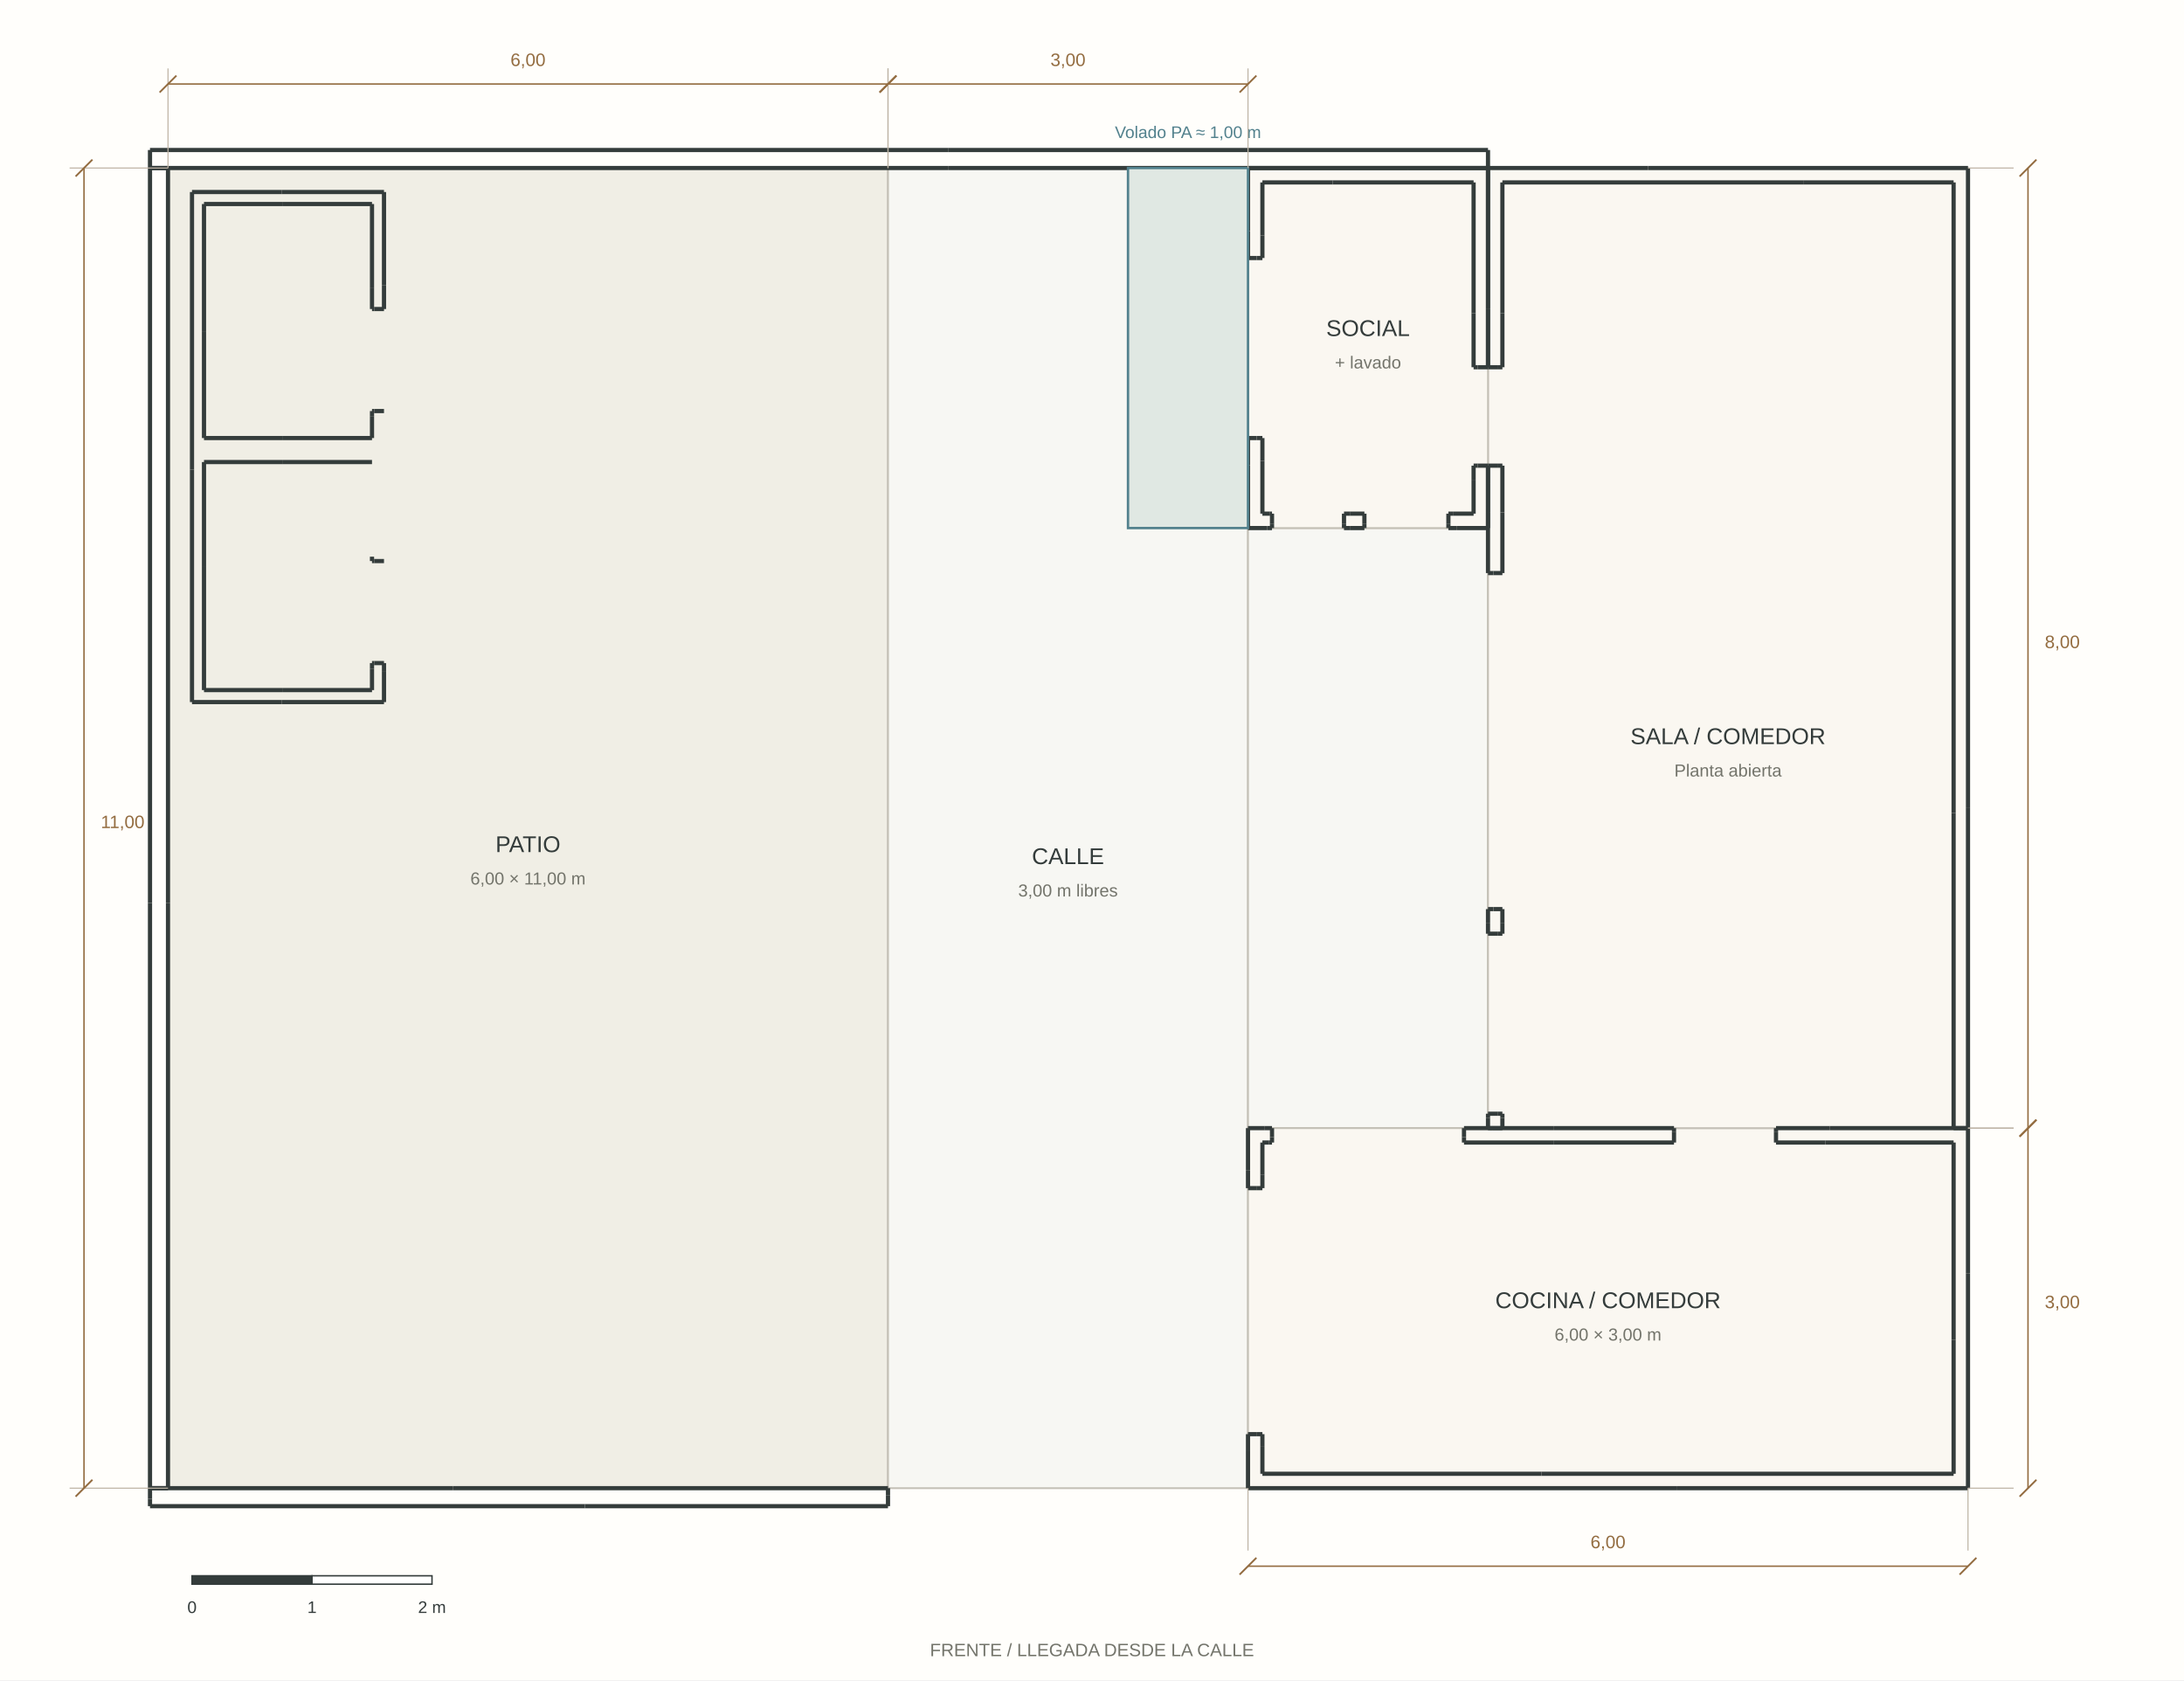
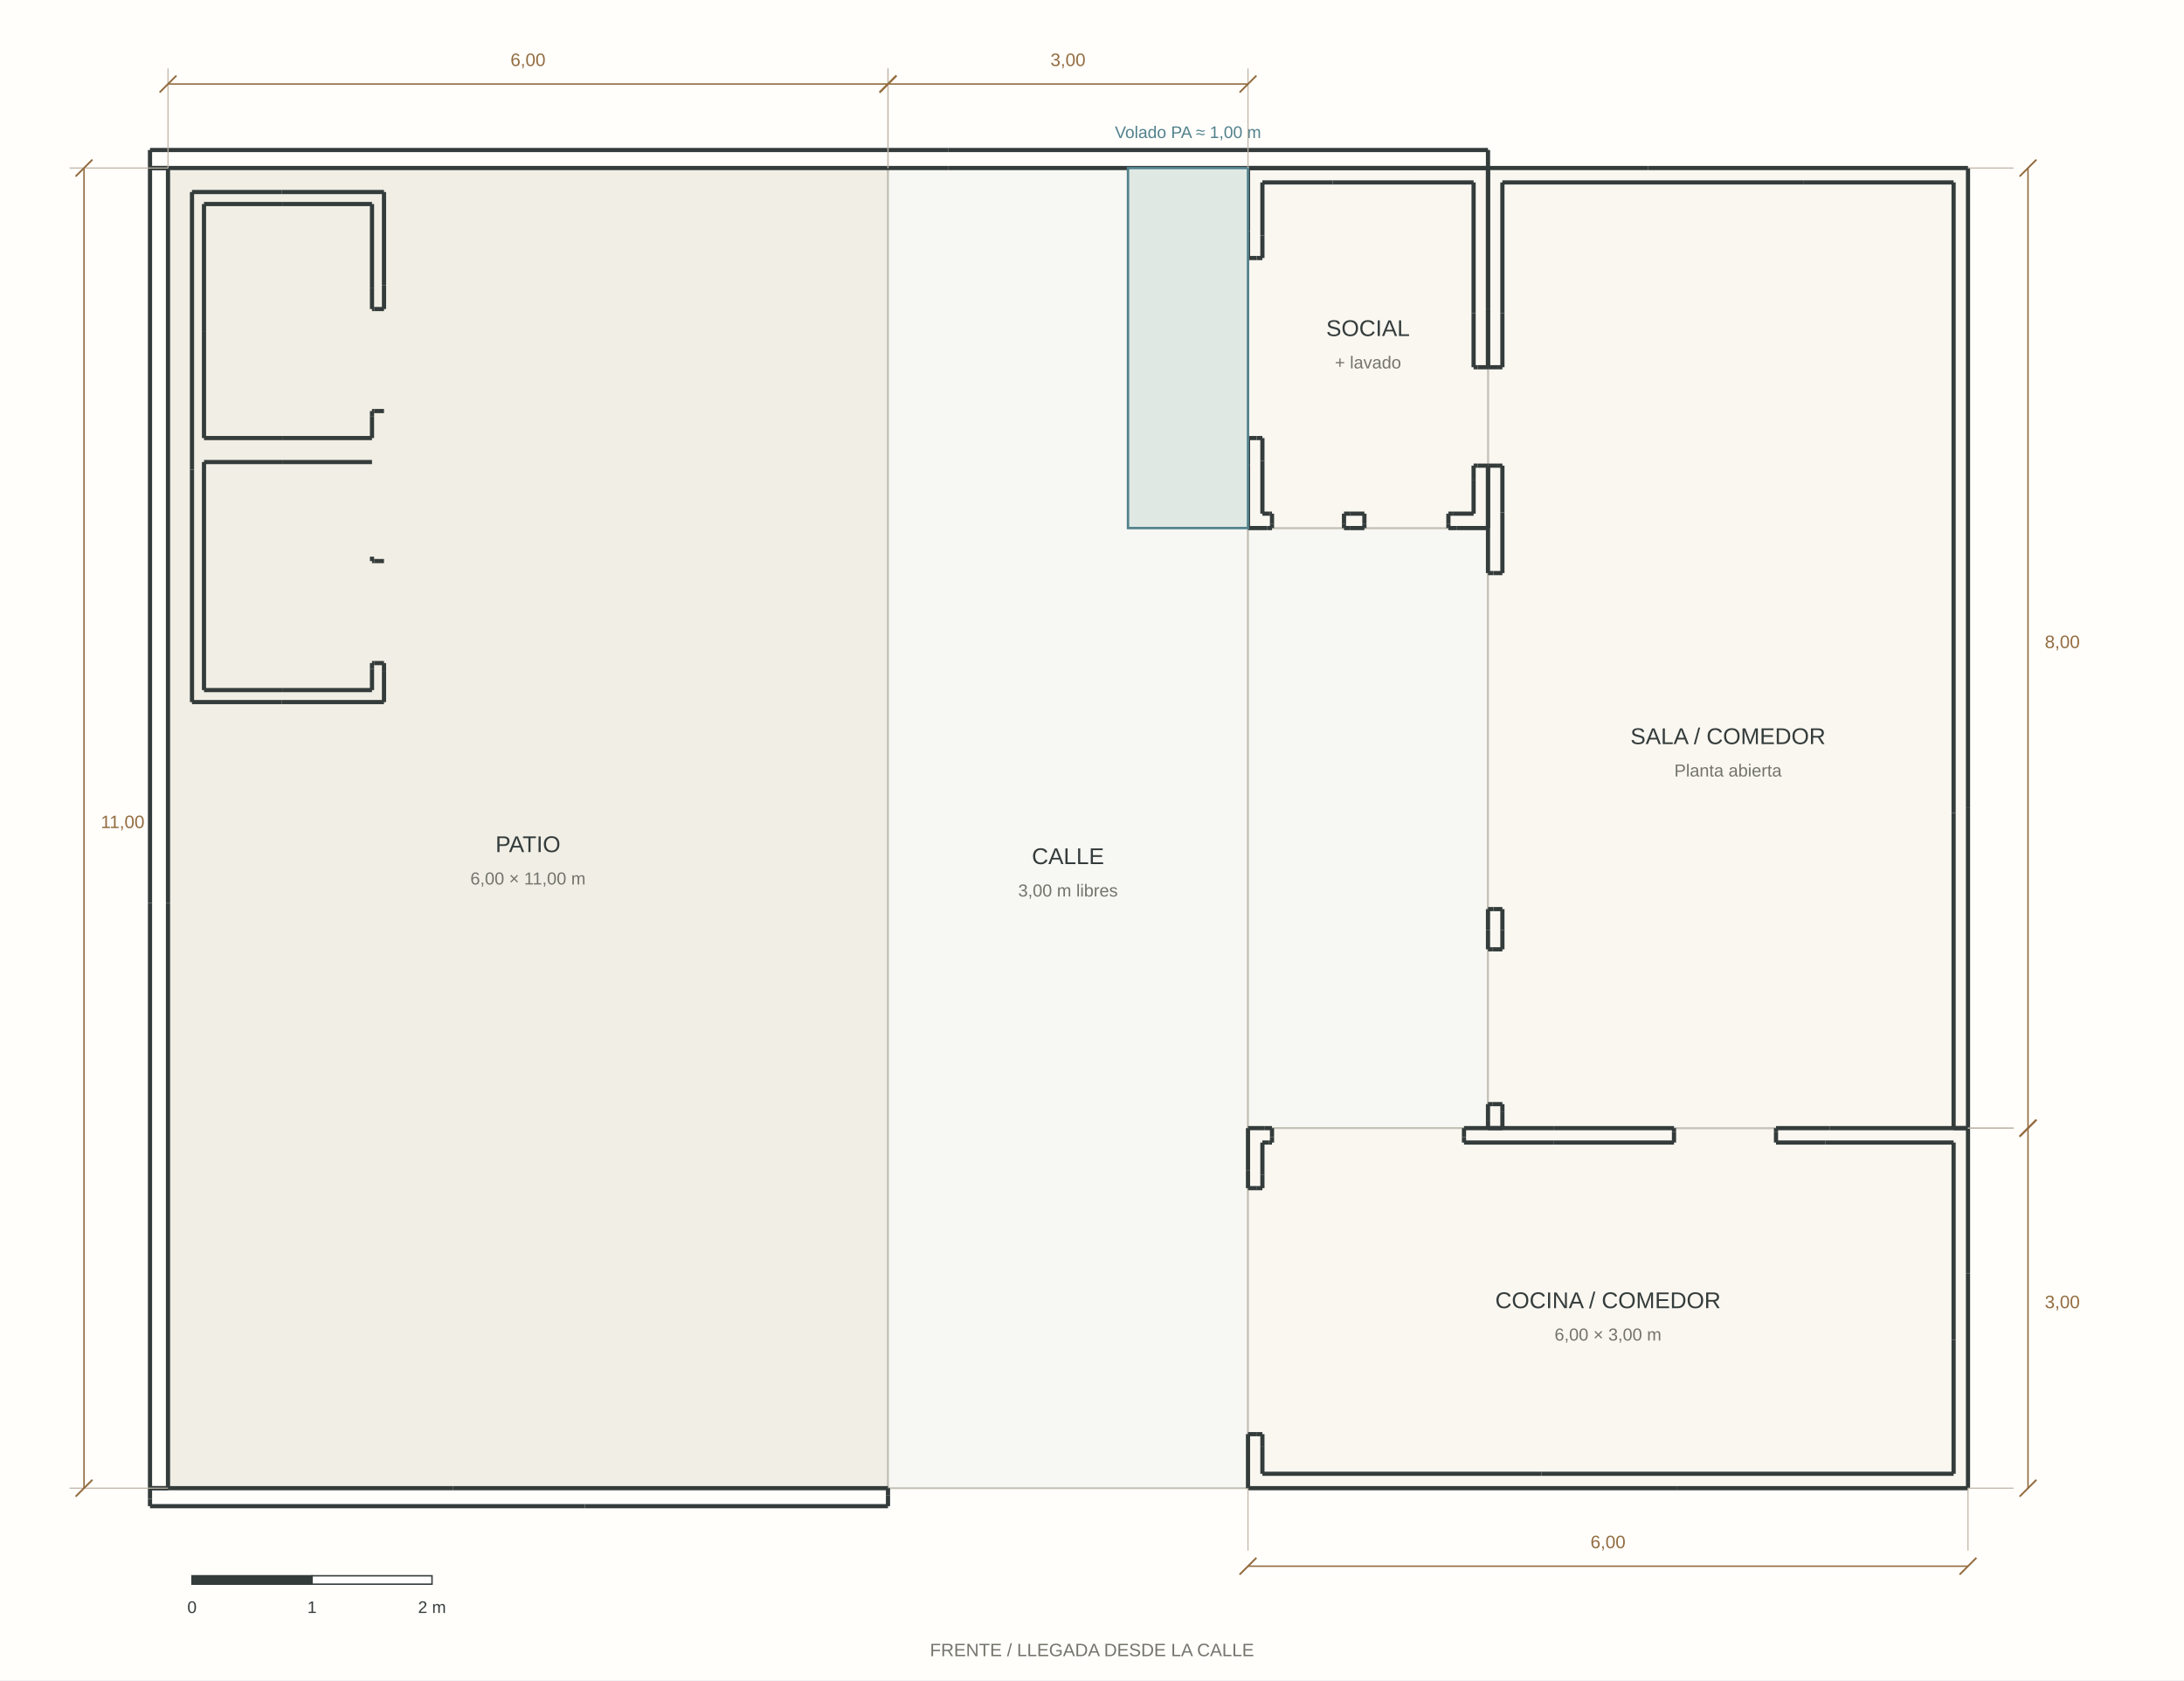
<svg xmlns="http://www.w3.org/2000/svg" viewBox="0 0 1456.0 1120.0" role="img" aria-label="Conjunto y medidas generales">
  <rect width="100%" height="100%" fill="#fffefb" />
  <polygon points="112.0,992.0 592.0,992.0 592.0,112.0 112.0,112.0" fill="#f0eee5" stroke="#c4c0b6" stroke-width="1.2" />
  <polygon points="592.0,992.0 832.0,992.0 832.0,112.0 592.0,112.0" fill="#f7f7f3" stroke="#c4c0b6" stroke-width="1.2" />
  <polygon points="832.0,752.0 992.0,752.0 992.0,352.0 832.0,352.0" fill="#f7f7f3" stroke="#c4c0b6" stroke-width="1.2" />
  <polygon points="832.0,992.0 1312.0,992.0 1312.0,752.0 832.0,752.0" fill="#faf7f1" stroke="#c4c0b6" stroke-width="1.2" />
  <polygon points="992.0,752.0 1312.0,752.0 1312.0,112.0 992.0,112.0" fill="#faf7f1" stroke="#c4c0b6" stroke-width="1.2" />
  <polygon points="832.0,352.0 992.0,352.0 992.0,112.0 832.0,112.0" fill="#faf7f1" stroke="#c4c0b6" stroke-width="1.2" />
+   <polyline points="992.0,746.667 992.0,736.0" fill="none" stroke="#343c3b" stroke-width="2.8" />
+   <polyline points="992.0,752.0 992.0,746.667" fill="none" stroke="#343c3b" stroke-width="2.8" />
+   <polyline points="995.2,736.0 992.0,736.0" fill="none" stroke="#343c3b" stroke-width="2.8" />
+   <polyline points="1001.6,736.0 995.2,736.0" fill="none" stroke="#343c3b" stroke-width="2.8" />
+   <polyline points="1001.6,741.333 1001.6,736.0" fill="none" stroke="#343c3b" stroke-width="2.8" />
+   <polyline points="1001.6,752.0 1001.6,741.333" fill="none" stroke="#343c3b" stroke-width="2.8" />
+   <polyline points="995.2,752.0 992.0,752.0" fill="none" stroke="#343c3b" stroke-width="2.8" />
+   <polyline points="1001.6,752.0 995.2,752.0" fill="none" stroke="#343c3b" stroke-width="2.8" />
  <polyline points="992.0,205.899 992.0,112.0" fill="none" stroke="#343c3b" stroke-width="2.8" />
  <polyline points="992.0,244.8 992.0,205.899" fill="none" stroke="#343c3b" stroke-width="2.8" />
  <polyline points="992.0,341.624 992.0,310.4" fill="none" stroke="#343c3b" stroke-width="2.8" />
  <polyline points="992.0,382.0 992.0,341.624" fill="none" stroke="#343c3b" stroke-width="2.8" />
-   <polyline points="992.0,615.111 992.0,606.0" fill="none" stroke="#343c3b" stroke-width="2.8" />
-   <polyline points="992.0,745.28 992.0,742.4" fill="none" stroke="#343c3b" stroke-width="2.8" />
-   <polyline points="992.0,752.0 992.0,745.28" fill="none" stroke="#343c3b" stroke-width="2.8" />
-   <polyline points="992.0,622.4 992.0,615.111" fill="none" stroke="#343c3b" stroke-width="2.8" />
-   <polyline points="995.2,752.0 992.0,752.0" fill="none" stroke="#343c3b" stroke-width="2.8" />
-   <polyline points="1001.6,752.0 995.2,752.0" fill="none" stroke="#343c3b" stroke-width="2.8" />
+   <polyline points="992.0,619.862 992.0,606.0" fill="none" stroke="#343c3b" stroke-width="2.8" />
+   <polyline points="992.0,632.8 992.0,619.862" fill="none" stroke="#343c3b" stroke-width="2.8" />
+   <polyline points="992.0,112.0 1098.667,112.0" fill="none" stroke="#343c3b" stroke-width="2.8" />
+   <polyline points="1312.0,112.0 1098.667,112.0" fill="none" stroke="#343c3b" stroke-width="2.8" />
+   <polyline points="1312.0,752.0 1312.0,538.667" fill="none" stroke="#343c3b" stroke-width="2.8" />
+   <polyline points="1312.0,538.667 1312.0,112.0" fill="none" stroke="#343c3b" stroke-width="2.8" />
+   <polyline points="1305.6,752.0 1302.4,752.0" fill="none" stroke="#343c3b" stroke-width="2.8" />
+   <polyline points="1312.0,752.0 1305.6,752.0" fill="none" stroke="#343c3b" stroke-width="2.8" />
+   <polyline points="1302.4,752.0 1302.4,541.867" fill="none" stroke="#343c3b" stroke-width="2.8" />
+   <polyline points="1302.4,541.867 1302.4,121.6" fill="none" stroke="#343c3b" stroke-width="2.8" />
+   <polyline points="1302.4,121.6 1202.133,121.6" fill="none" stroke="#343c3b" stroke-width="2.8" />
+   <polyline points="1202.133,121.6 1001.6,121.6" fill="none" stroke="#343c3b" stroke-width="2.8" />
  <polyline points="1001.6,244.8 1001.6,208.711" fill="none" stroke="#343c3b" stroke-width="2.8" />
  <polyline points="1001.6,208.711 1001.6,121.6" fill="none" stroke="#343c3b" stroke-width="2.8" />
  <polyline points="1001.6,341.624 1001.6,310.4" fill="none" stroke="#343c3b" stroke-width="2.8" />
  <polyline points="1001.6,382.0 1001.6,341.624" fill="none" stroke="#343c3b" stroke-width="2.8" />
-   <polyline points="1001.6,615.111 1001.6,606.0" fill="none" stroke="#343c3b" stroke-width="2.8" />
-   <polyline points="1001.6,745.28 1001.6,742.4" fill="none" stroke="#343c3b" stroke-width="2.8" />
-   <polyline points="1001.6,752.0 1001.6,745.28" fill="none" stroke="#343c3b" stroke-width="2.8" />
-   <polyline points="1001.6,622.4 1001.6,615.111" fill="none" stroke="#343c3b" stroke-width="2.8" />
-   <polyline points="1302.4,121.6 1202.133,121.6" fill="none" stroke="#343c3b" stroke-width="2.8" />
-   <polyline points="1202.133,121.6 1001.6,121.6" fill="none" stroke="#343c3b" stroke-width="2.8" />
-   <polyline points="1302.4,752.0 1302.4,541.867" fill="none" stroke="#343c3b" stroke-width="2.8" />
-   <polyline points="1302.4,541.867 1302.4,121.6" fill="none" stroke="#343c3b" stroke-width="2.8" />
-   <polyline points="1305.6,752.0 1302.4,752.0" fill="none" stroke="#343c3b" stroke-width="2.8" />
-   <polyline points="1312.0,752.0 1305.6,752.0" fill="none" stroke="#343c3b" stroke-width="2.8" />
-   <polyline points="1312.0,752.0 1312.0,538.667" fill="none" stroke="#343c3b" stroke-width="2.8" />
-   <polyline points="1312.0,538.667 1312.0,112.0" fill="none" stroke="#343c3b" stroke-width="2.8" />
-   <polyline points="992.0,112.0 1098.667,112.0" fill="none" stroke="#343c3b" stroke-width="2.8" />
-   <polyline points="1312.0,112.0 1098.667,112.0" fill="none" stroke="#343c3b" stroke-width="2.8" />
-   <polyline points="1001.6,742.4 998.72,742.4" fill="none" stroke="#343c3b" stroke-width="2.8" />
-   <polyline points="998.72,742.4 992.0,742.4" fill="none" stroke="#343c3b" stroke-width="2.8" />
-   <polyline points="1001.6,622.4 998.72,622.4" fill="none" stroke="#343c3b" stroke-width="2.8" />
-   <polyline points="998.72,622.4 992.0,622.4" fill="none" stroke="#343c3b" stroke-width="2.8" />
+   <polyline points="1001.6,619.862 1001.6,606.0" fill="none" stroke="#343c3b" stroke-width="2.8" />
+   <polyline points="1001.6,632.8 1001.6,619.862" fill="none" stroke="#343c3b" stroke-width="2.8" />
+   <polyline points="995.2,632.8 992.0,632.8" fill="none" stroke="#343c3b" stroke-width="2.8" />
+   <polyline points="1001.6,632.8 995.2,632.8" fill="none" stroke="#343c3b" stroke-width="2.8" />
  <polyline points="1001.6,310.4 998.788,310.4" fill="none" stroke="#343c3b" stroke-width="2.8" />
  <polyline points="998.788,310.4 992.0,310.4" fill="none" stroke="#343c3b" stroke-width="2.8" />
  <polyline points="1001.6,244.8 998.788,244.8" fill="none" stroke="#343c3b" stroke-width="2.8" />
  <polyline points="998.788,244.8 992.0,244.8" fill="none" stroke="#343c3b" stroke-width="2.8" />
  <polyline points="995.6,382.0 992.0,382.0" fill="none" stroke="#343c3b" stroke-width="2.8" />
  <polyline points="1001.6,382.0 995.6,382.0" fill="none" stroke="#343c3b" stroke-width="2.8" />
  <polyline points="995.6,606.0 992.0,606.0" fill="none" stroke="#343c3b" stroke-width="2.8" />
  <polyline points="1001.6,606.0 995.6,606.0" fill="none" stroke="#343c3b" stroke-width="2.8" />
  <polyline points="832.0,780.0 832.0,752.0" fill="none" stroke="#343c3b" stroke-width="2.8" />
  <polyline points="832.0,792.0 832.0,780.0" fill="none" stroke="#343c3b" stroke-width="2.8" />
  <polyline points="832.0,966.8 832.0,956.0" fill="none" stroke="#343c3b" stroke-width="2.8" />
  <polyline points="832.0,992.0 832.0,966.8" fill="none" stroke="#343c3b" stroke-width="2.8" />
  <polyline points="1312.0,992.0 1118.154,992.0" fill="none" stroke="#343c3b" stroke-width="2.8" />
  <polyline points="1118.154,992.0 832.0,992.0" fill="none" stroke="#343c3b" stroke-width="2.8" />
  <polyline points="848.0,752.0 843.2,752.0" fill="none" stroke="#343c3b" stroke-width="2.8" />
  <polyline points="843.2,752.0 832.0,752.0" fill="none" stroke="#343c3b" stroke-width="2.8" />
  <polyline points="1036.0,752.0 976.0,752.0" fill="none" stroke="#343c3b" stroke-width="2.8" />
  <polyline points="1116.0,752.0 1036.0,752.0" fill="none" stroke="#343c3b" stroke-width="2.8" />
  <polyline points="1219.721,752.0 1184.0,752.0" fill="none" stroke="#343c3b" stroke-width="2.8" />
  <polyline points="1312.0,752.0 1219.721,752.0" fill="none" stroke="#343c3b" stroke-width="2.8" />
  <polyline points="838.0,792.0 832.0,792.0" fill="none" stroke="#343c3b" stroke-width="2.8" />
  <polyline points="841.6,792.0 838.0,792.0" fill="none" stroke="#343c3b" stroke-width="2.8" />
  <polyline points="838.0,956.0 832.0,956.0" fill="none" stroke="#343c3b" stroke-width="2.8" />
  <polyline points="841.6,956.0 838.0,956.0" fill="none" stroke="#343c3b" stroke-width="2.8" />
  <polyline points="1312.0,752.0 1312.0,848.923" fill="none" stroke="#343c3b" stroke-width="2.8" />
  <polyline points="1312.0,992.0 1312.0,848.923" fill="none" stroke="#343c3b" stroke-width="2.8" />
  <polyline points="841.6,982.4 1027.692,982.4" fill="none" stroke="#343c3b" stroke-width="2.8" />
  <polyline points="1302.4,982.4 1027.692,982.4" fill="none" stroke="#343c3b" stroke-width="2.8" />
  <polyline points="1302.4,982.4 1302.4,893.231" fill="none" stroke="#343c3b" stroke-width="2.8" />
  <polyline points="1302.4,893.231 1302.4,761.6" fill="none" stroke="#343c3b" stroke-width="2.8" />
  <polyline points="846.08,761.6 848.0,761.6" fill="none" stroke="#343c3b" stroke-width="2.8" />
  <polyline points="846.08,761.6 841.6,761.6" fill="none" stroke="#343c3b" stroke-width="2.8" />
  <polyline points="1036.0,761.6 976.0,761.6" fill="none" stroke="#343c3b" stroke-width="2.8" />
  <polyline points="1116.0,761.6 1036.0,761.6" fill="none" stroke="#343c3b" stroke-width="2.8" />
  <polyline points="1217.042,761.6 1184.0,761.6" fill="none" stroke="#343c3b" stroke-width="2.8" />
  <polyline points="1302.4,761.6 1217.042,761.6" fill="none" stroke="#343c3b" stroke-width="2.8" />
  <polyline points="841.6,782.88 841.6,761.6" fill="none" stroke="#343c3b" stroke-width="2.8" />
  <polyline points="841.6,792.0 841.6,782.88" fill="none" stroke="#343c3b" stroke-width="2.8" />
  <polyline points="841.6,963.92 841.6,956.0" fill="none" stroke="#343c3b" stroke-width="2.8" />
  <polyline points="841.6,982.4 841.6,963.92" fill="none" stroke="#343c3b" stroke-width="2.8" />
  <polyline points="1116.0,754.679 1116.0,752.0" fill="none" stroke="#343c3b" stroke-width="2.8" />
  <polyline points="1116.0,761.6 1116.0,754.679" fill="none" stroke="#343c3b" stroke-width="2.8" />
  <polyline points="1184.0,754.679 1184.0,752.0" fill="none" stroke="#343c3b" stroke-width="2.8" />
  <polyline points="1184.0,761.6 1184.0,754.679" fill="none" stroke="#343c3b" stroke-width="2.8" />
  <polyline points="976.0,758.0 976.0,752.0" fill="none" stroke="#343c3b" stroke-width="2.8" />
  <polyline points="976.0,761.6 976.0,758.0" fill="none" stroke="#343c3b" stroke-width="2.8" />
  <polyline points="848.0,758.0 848.0,752.0" fill="none" stroke="#343c3b" stroke-width="2.8" />
  <polyline points="848.0,761.6 848.0,758.0" fill="none" stroke="#343c3b" stroke-width="2.8" />
  <polyline points="844.727,352.0 848.0,352.0" fill="none" stroke="#343c3b" stroke-width="2.8" />
  <polyline points="844.727,352.0 832.0,352.0" fill="none" stroke="#343c3b" stroke-width="2.8" />
  <polyline points="900.295,352.0 896.0,352.0" fill="none" stroke="#343c3b" stroke-width="2.8" />
  <polyline points="909.6,352.0 900.295,352.0" fill="none" stroke="#343c3b" stroke-width="2.8" />
  <polyline points="971.0,352.0 965.6,352.0" fill="none" stroke="#343c3b" stroke-width="2.8" />
  <polyline points="992.0,352.0 971.0,352.0" fill="none" stroke="#343c3b" stroke-width="2.8" />
  <polyline points="992.0,244.8 992.0,205.899" fill="none" stroke="#343c3b" stroke-width="2.8" />
  <polyline points="992.0,205.899 992.0,112.0" fill="none" stroke="#343c3b" stroke-width="2.8" />
  <polyline points="992.0,322.586 992.0,310.4" fill="none" stroke="#343c3b" stroke-width="2.8" />
  <polyline points="992.0,352.0 992.0,322.586" fill="none" stroke="#343c3b" stroke-width="2.8" />
  <polyline points="832.0,154.0 832.0,112.0" fill="none" stroke="#343c3b" stroke-width="2.8" />
  <polyline points="832.0,172.0 832.0,154.0" fill="none" stroke="#343c3b" stroke-width="2.8" />
  <polyline points="832.0,310.0 832.0,292.0" fill="none" stroke="#343c3b" stroke-width="2.8" />
  <polyline points="832.0,352.0 832.0,310.0" fill="none" stroke="#343c3b" stroke-width="2.8" />
  <polyline points="848.0,348.968 848.0,342.4" fill="none" stroke="#343c3b" stroke-width="2.8" />
  <polyline points="848.0,352.0 848.0,348.968" fill="none" stroke="#343c3b" stroke-width="2.8" />
  <polyline points="896.0,348.968 896.0,342.4" fill="none" stroke="#343c3b" stroke-width="2.8" />
  <polyline points="896.0,352.0 896.0,348.968" fill="none" stroke="#343c3b" stroke-width="2.8" />
  <polyline points="965.6,348.968 965.6,342.4" fill="none" stroke="#343c3b" stroke-width="2.8" />
  <polyline points="965.6,352.0 965.6,348.968" fill="none" stroke="#343c3b" stroke-width="2.8" />
  <polyline points="909.6,348.968 909.6,342.4" fill="none" stroke="#343c3b" stroke-width="2.8" />
  <polyline points="909.6,352.0 909.6,348.968" fill="none" stroke="#343c3b" stroke-width="2.8" />
  <polyline points="992.0,112.0 938.667,112.0" fill="none" stroke="#343c3b" stroke-width="2.8" />
  <polyline points="938.667,112.0 832.0,112.0" fill="none" stroke="#343c3b" stroke-width="2.8" />
  <polyline points="985.212,244.8 982.4,244.8" fill="none" stroke="#343c3b" stroke-width="2.8" />
  <polyline points="992.0,244.8 985.212,244.8" fill="none" stroke="#343c3b" stroke-width="2.8" />
  <polyline points="982.4,244.8 982.4,208.711" fill="none" stroke="#343c3b" stroke-width="2.8" />
  <polyline points="982.4,208.711 982.4,121.6" fill="none" stroke="#343c3b" stroke-width="2.8" />
  <polyline points="982.4,319.774 982.4,310.4" fill="none" stroke="#343c3b" stroke-width="2.8" />
  <polyline points="982.4,342.4 982.4,319.774" fill="none" stroke="#343c3b" stroke-width="2.8" />
  <polyline points="888.533,121.6 841.6,121.6" fill="none" stroke="#343c3b" stroke-width="2.8" />
  <polyline points="982.4,121.6 888.533,121.6" fill="none" stroke="#343c3b" stroke-width="2.8" />
  <polyline points="841.6,156.88 841.6,121.6" fill="none" stroke="#343c3b" stroke-width="2.8" />
  <polyline points="841.6,172.0 841.6,156.88" fill="none" stroke="#343c3b" stroke-width="2.8" />
  <polyline points="841.6,307.12 841.6,292.0" fill="none" stroke="#343c3b" stroke-width="2.8" />
  <polyline points="841.6,342.4 841.6,307.12" fill="none" stroke="#343c3b" stroke-width="2.8" />
  <polyline points="848.0,342.4 846.691,342.4" fill="none" stroke="#343c3b" stroke-width="2.8" />
  <polyline points="846.691,342.4 841.6,342.4" fill="none" stroke="#343c3b" stroke-width="2.8" />
  <polyline points="900.295,342.4 896.0,342.4" fill="none" stroke="#343c3b" stroke-width="2.8" />
  <polyline points="909.6,342.4 900.295,342.4" fill="none" stroke="#343c3b" stroke-width="2.8" />
  <polyline points="969.036,342.4 965.6,342.4" fill="none" stroke="#343c3b" stroke-width="2.8" />
  <polyline points="982.4,342.4 969.036,342.4" fill="none" stroke="#343c3b" stroke-width="2.8" />
  <polyline points="985.212,310.4 982.4,310.4" fill="none" stroke="#343c3b" stroke-width="2.8" />
  <polyline points="992.0,310.4 985.212,310.4" fill="none" stroke="#343c3b" stroke-width="2.8" />
  <polyline points="837.76,172.0 832.0,172.0" fill="none" stroke="#343c3b" stroke-width="2.8" />
  <polyline points="841.6,172.0 837.76,172.0" fill="none" stroke="#343c3b" stroke-width="2.8" />
  <polyline points="837.76,292.0 832.0,292.0" fill="none" stroke="#343c3b" stroke-width="2.8" />
  <polyline points="841.6,292.0 837.76,292.0" fill="none" stroke="#343c3b" stroke-width="2.8" />
  <polyline points="256.0,206.0 256.0,190.02" fill="none" stroke="#343c3b" stroke-width="2.8" />
  <polyline points="256.0,190.02 256.0,128.0" fill="none" stroke="#343c3b" stroke-width="2.8" />
  <polyline points="256.0,447.327 256.0,442.0" fill="none" stroke="#343c3b" stroke-width="2.8" />
  <polyline points="256.0,468.0 256.0,447.327" fill="none" stroke="#343c3b" stroke-width="2.8" />
  <polyline points="187.697,468.0 128.0,468.0" fill="none" stroke="#343c3b" stroke-width="2.8" />
  <polyline points="256.0,468.0 187.697,468.0" fill="none" stroke="#343c3b" stroke-width="2.8" />
  <polyline points="256.0,128.0 187.697,128.0" fill="none" stroke="#343c3b" stroke-width="2.8" />
  <polyline points="187.697,128.0 128.0,128.0" fill="none" stroke="#343c3b" stroke-width="2.8" />
  <polyline points="128.0,468.0 128.0,312.979" fill="none" stroke="#343c3b" stroke-width="2.8" />
  <polyline points="128.0,312.979 128.0,128.0" fill="none" stroke="#343c3b" stroke-width="2.8" />
  <polyline points="248.0,292.0 188.16,292.0" fill="none" stroke="#343c3b" stroke-width="2.8" />
  <polyline points="188.16,292.0 136.0,292.0" fill="none" stroke="#343c3b" stroke-width="2.8" />
  <polyline points="248.0,191.659 248.0,136.0" fill="none" stroke="#343c3b" stroke-width="2.8" />
  <polyline points="248.0,206.0 248.0,191.659" fill="none" stroke="#343c3b" stroke-width="2.8" />
  <polyline points="248.0,277.688 248.0,274.0" fill="none" stroke="#343c3b" stroke-width="2.8" />
  <polyline points="248.0,292.0 248.0,277.688" fill="none" stroke="#343c3b" stroke-width="2.8" />
  <polyline points="188.16,136.0 136.0,136.0" fill="none" stroke="#343c3b" stroke-width="2.8" />
  <polyline points="248.0,136.0 188.16,136.0" fill="none" stroke="#343c3b" stroke-width="2.8" />
  <polyline points="136.0,220.773 136.0,136.0" fill="none" stroke="#343c3b" stroke-width="2.8" />
  <polyline points="136.0,292.0 136.0,220.773" fill="none" stroke="#343c3b" stroke-width="2.8" />
  <polyline points="248.0,460.0 188.16,460.0" fill="none" stroke="#343c3b" stroke-width="2.8" />
  <polyline points="188.16,460.0 136.0,460.0" fill="none" stroke="#343c3b" stroke-width="2.8" />
  <polyline points="248.0,445.688 248.0,442.0" fill="none" stroke="#343c3b" stroke-width="2.8" />
  <polyline points="248.0,460.0 248.0,445.688" fill="none" stroke="#343c3b" stroke-width="2.8" />
  <polyline points="248.0,374.0 248.0,371.076" fill="none" stroke="#343c3b" stroke-width="2.8" />
  <polyline points="136.0,460.0 136.0,377.401" fill="none" stroke="#343c3b" stroke-width="2.8" />
  <polyline points="136.0,377.401 136.0,308.0" fill="none" stroke="#343c3b" stroke-width="2.8" />
  <polyline points="188.16,308.0 136.0,308.0" fill="none" stroke="#343c3b" stroke-width="2.8" />
  <polyline points="248.0,308.0 188.16,308.0" fill="none" stroke="#343c3b" stroke-width="2.8" />
  <polyline points="249.639,206.0 248.0,206.0" fill="none" stroke="#343c3b" stroke-width="2.8" />
  <polyline points="256.0,206.0 249.639,206.0" fill="none" stroke="#343c3b" stroke-width="2.8" />
  <polyline points="249.639,274.0 248.0,274.0" fill="none" stroke="#343c3b" stroke-width="2.8" />
  <polyline points="256.0,274.0 249.639,274.0" fill="none" stroke="#343c3b" stroke-width="2.8" />
  <polyline points="249.639,442.0 248.0,442.0" fill="none" stroke="#343c3b" stroke-width="2.8" />
  <polyline points="256.0,442.0 249.639,442.0" fill="none" stroke="#343c3b" stroke-width="2.8" />
  <polyline points="249.639,374.0 248.0,374.0" fill="none" stroke="#343c3b" stroke-width="2.8" />
  <polyline points="256.0,374.0 249.639,374.0" fill="none" stroke="#343c3b" stroke-width="2.8" />
  <polyline points="100.0,992.0 100.0,601.867" fill="none" stroke="#343c3b" stroke-width="2.8" />
  <polyline points="100.0,601.867 100.0,112.0" fill="none" stroke="#343c3b" stroke-width="2.8" />
  <polyline points="112.0,992.0 112.0,601.867" fill="none" stroke="#343c3b" stroke-width="2.8" />
  <polyline points="112.0,601.867 112.0,112.0" fill="none" stroke="#343c3b" stroke-width="2.8" />
  <polyline points="112.0,992.0 106.68,992.0" fill="none" stroke="#343c3b" stroke-width="2.8" />
  <polyline points="106.68,992.0 100.0,992.0" fill="none" stroke="#343c3b" stroke-width="2.8" />
  <polyline points="112.0,112.0 106.68,112.0" fill="none" stroke="#343c3b" stroke-width="2.8" />
  <polyline points="106.68,112.0 100.0,112.0" fill="none" stroke="#343c3b" stroke-width="2.8" />
  <polyline points="100.0,112.0 100.0,107.157" fill="none" stroke="#343c3b" stroke-width="2.8" />
  <polyline points="100.0,107.157 100.0,100.0" fill="none" stroke="#343c3b" stroke-width="2.8" />
  <polyline points="992.0,112.0 992.0,107.157" fill="none" stroke="#343c3b" stroke-width="2.8" />
  <polyline points="992.0,107.157 992.0,100.0" fill="none" stroke="#343c3b" stroke-width="2.8" />
  <polyline points="992.0,112.0 632.014,112.0" fill="none" stroke="#343c3b" stroke-width="2.8" />
  <polyline points="632.014,112.0 100.0,112.0" fill="none" stroke="#343c3b" stroke-width="2.8" />
  <polyline points="992.0,100.0 632.014,100.0" fill="none" stroke="#343c3b" stroke-width="2.8" />
  <polyline points="632.014,100.0 100.0,100.0" fill="none" stroke="#343c3b" stroke-width="2.8" />
  <polyline points="592.0,1004.0 389.929,1004.0" fill="none" stroke="#343c3b" stroke-width="2.8" />
  <polyline points="389.929,1004.0 100.0,1004.0" fill="none" stroke="#343c3b" stroke-width="2.8" />
  <polyline points="592.0,992.0 592.0,996.929" fill="none" stroke="#343c3b" stroke-width="2.8" />
  <polyline points="592.0,996.929 592.0,1004.0" fill="none" stroke="#343c3b" stroke-width="2.8" />
  <polyline points="100.0,992.0 302.071,992.0" fill="none" stroke="#343c3b" stroke-width="2.8" />
  <polyline points="302.071,992.0 592.0,992.0" fill="none" stroke="#343c3b" stroke-width="2.8" />
  <polyline points="100.0,1004.0 100.0,999.071" fill="none" stroke="#343c3b" stroke-width="2.8" />
  <polyline points="100.0,999.071 100.0,992.0" fill="none" stroke="#343c3b" stroke-width="2.8" />
  <polygon points="752.0,352.0 832.0,352.0 832.0,112.0 752.0,112.0" fill="#e0e8e3" stroke="#52818d" stroke-width="1.6" />
  <text x="352.0" y="568.0" font-family="Arial,sans-serif" font-size="15.2" fill="#343c3b" text-anchor="middle">PATIO</text>
  <text x="352.0" y="589.6" font-family="Arial,sans-serif" font-size="11.6" fill="#73746b" text-anchor="middle">6,00 × 11,00 m</text>
  <text x="712.0" y="576.0" font-family="Arial,sans-serif" font-size="15.2" fill="#343c3b" text-anchor="middle">CALLE</text>
  <text x="712.0" y="597.6" font-family="Arial,sans-serif" font-size="11.6" fill="#73746b" text-anchor="middle">3,00 m libres</text>
  <text x="1072.0" y="872.0" font-family="Arial,sans-serif" font-size="15.2" fill="#343c3b" text-anchor="middle">COCINA / COMEDOR</text>
  <text x="1072.0" y="893.6" font-family="Arial,sans-serif" font-size="11.6" fill="#73746b" text-anchor="middle">6,00 × 3,00 m</text>
  <text x="1152.0" y="496.0" font-family="Arial,sans-serif" font-size="15.2" fill="#343c3b" text-anchor="middle">SALA / COMEDOR</text>
  <text x="1152.0" y="517.6" font-family="Arial,sans-serif" font-size="11.6" fill="#73746b" text-anchor="middle">Planta abierta</text>
  <text x="912.0" y="224.0" font-family="Arial,sans-serif" font-size="15.2" fill="#343c3b" text-anchor="middle">SOCIAL</text>
  <text x="912.0" y="245.6" font-family="Arial,sans-serif" font-size="11.6" fill="#73746b" text-anchor="middle">+ lavado</text>
  <text x="792.0" y="92.0" font-family="Arial,sans-serif" font-size="11.2" fill="#52818d" text-anchor="middle">Volado PA ≈ 1,00 m</text>
  <polyline points="112.0,112.0 112.0,45.6" fill="none" stroke="#bdb3a4" stroke-width="0.72" data-plan-dimensions="true" />
  <polyline points="592.0,112.0 592.0,45.6" fill="none" stroke="#bdb3a4" stroke-width="0.72" data-plan-dimensions="true" />
  <polyline points="112.0,56.0 592.0,56.0" fill="none" stroke="#936c40" stroke-width="0.96" data-plan-dimensions="true" />
  <polyline points="106.4,61.6 117.6,50.4" fill="none" stroke="#936c40" stroke-width="1.2" data-plan-dimensions="true" />
  <polyline points="586.4,61.6 597.6,50.4" fill="none" stroke="#936c40" stroke-width="1.2" data-plan-dimensions="true" />
  <text x="352.0" y="44.0" font-family="Arial,sans-serif" font-size="12.0" fill="#936c40" text-anchor="middle" data-plan-dimensions="true">6,00</text>
  <polyline points="592.0,112.0 592.0,45.6" fill="none" stroke="#bdb3a4" stroke-width="0.72" data-plan-dimensions="true" />
  <polyline points="832.0,112.0 832.0,45.6" fill="none" stroke="#bdb3a4" stroke-width="0.72" data-plan-dimensions="true" />
  <polyline points="592.0,56.0 832.0,56.0" fill="none" stroke="#936c40" stroke-width="0.96" data-plan-dimensions="true" />
  <polyline points="586.4,61.6 597.6,50.4" fill="none" stroke="#936c40" stroke-width="1.2" data-plan-dimensions="true" />
  <polyline points="826.4,61.6 837.6,50.4" fill="none" stroke="#936c40" stroke-width="1.2" data-plan-dimensions="true" />
  <text x="712.0" y="44.0" font-family="Arial,sans-serif" font-size="12.0" fill="#936c40" text-anchor="middle" data-plan-dimensions="true">3,00</text>
  <polyline points="832.0,992.0 832.0,1033.6" fill="none" stroke="#bdb3a4" stroke-width="0.72" data-plan-dimensions="true" />
  <polyline points="1312.0,992.0 1312.0,1033.6" fill="none" stroke="#bdb3a4" stroke-width="0.72" data-plan-dimensions="true" />
  <polyline points="832.0,1044.0 1312.0,1044.0" fill="none" stroke="#936c40" stroke-width="0.96" data-plan-dimensions="true" />
  <polyline points="826.4,1049.6 837.6,1038.4" fill="none" stroke="#936c40" stroke-width="1.2" data-plan-dimensions="true" />
  <polyline points="1306.4,1049.6 1317.6,1038.4" fill="none" stroke="#936c40" stroke-width="1.2" data-plan-dimensions="true" />
  <text x="1072.0" y="1032.0" font-family="Arial,sans-serif" font-size="12.0" fill="#936c40" text-anchor="middle" data-plan-dimensions="true">6,00</text>
  <polyline points="112.0,992.0 46.4,992.0" fill="none" stroke="#bdb3a4" stroke-width="0.72" data-plan-dimensions="true" />
  <polyline points="112.0,112.0 46.4,112.0" fill="none" stroke="#bdb3a4" stroke-width="0.72" data-plan-dimensions="true" />
  <polyline points="56.0,992.0 56.0,112.0" fill="none" stroke="#936c40" stroke-width="0.96" data-plan-dimensions="true" />
  <polyline points="50.4,997.6 61.6,986.4" fill="none" stroke="#936c40" stroke-width="1.2" data-plan-dimensions="true" />
  <polyline points="50.4,117.6 61.6,106.4" fill="none" stroke="#936c40" stroke-width="1.2" data-plan-dimensions="true" />
  <text x="67.2" y="552.0" font-family="Arial,sans-serif" font-size="12.0" fill="#936c40" text-anchor="start" data-plan-dimensions="true">11,00</text>
  <polyline points="1312.0,992.0 1342.4,992.0" fill="none" stroke="#bdb3a4" stroke-width="0.72" data-plan-dimensions="true" />
  <polyline points="1312.0,752.0 1342.4,752.0" fill="none" stroke="#bdb3a4" stroke-width="0.72" data-plan-dimensions="true" />
  <polyline points="1352.0,992.0 1352.0,752.0" fill="none" stroke="#936c40" stroke-width="0.96" data-plan-dimensions="true" />
  <polyline points="1346.4,997.6 1357.6,986.4" fill="none" stroke="#936c40" stroke-width="1.2" data-plan-dimensions="true" />
  <polyline points="1346.4,757.6 1357.6,746.4" fill="none" stroke="#936c40" stroke-width="1.2" data-plan-dimensions="true" />
  <text x="1363.2" y="872.0" font-family="Arial,sans-serif" font-size="12.0" fill="#936c40" text-anchor="start" data-plan-dimensions="true">3,00</text>
  <polyline points="1312.0,752.0 1342.4,752.0" fill="none" stroke="#bdb3a4" stroke-width="0.72" data-plan-dimensions="true" />
  <polyline points="1312.0,112.0 1342.4,112.0" fill="none" stroke="#bdb3a4" stroke-width="0.72" data-plan-dimensions="true" />
  <polyline points="1352.0,752.0 1352.0,112.0" fill="none" stroke="#936c40" stroke-width="0.96" data-plan-dimensions="true" />
  <polyline points="1346.4,757.6 1357.6,746.4" fill="none" stroke="#936c40" stroke-width="1.2" data-plan-dimensions="true" />
  <polyline points="1346.4,117.6 1357.6,106.4" fill="none" stroke="#936c40" stroke-width="1.2" data-plan-dimensions="true" />
  <text x="1363.2" y="432.0" font-family="Arial,sans-serif" font-size="12.0" fill="#936c40" text-anchor="start" data-plan-dimensions="true">8,00</text>
  <polygon points="128.0,1056.0 208.0,1056.0 208.0,1050.4 128.0,1050.4" fill="#343c3b" stroke="#343c3b" stroke-width="0.96" />
  <polygon points="208.0,1056.0 288.0,1056.0 288.0,1050.4 208.0,1050.4" fill="#ffffff" stroke="#343c3b" stroke-width="0.96" />
  <text x="128.0" y="1075.2" font-family="Arial,sans-serif" font-size="11.2" fill="#343c3b" text-anchor="middle">0</text>
  <text x="208.0" y="1075.2" font-family="Arial,sans-serif" font-size="11.2" fill="#343c3b" text-anchor="middle">1</text>
  <text x="288.0" y="1075.2" font-family="Arial,sans-serif" font-size="11.2" fill="#343c3b" text-anchor="middle">2 m</text>
  <text x="728.0" y="1104.0" font-family="Arial,sans-serif" font-size="12.0" fill="#73746b" text-anchor="middle">FRENTE / LLEGADA DESDE LA CALLE</text>
</svg>
